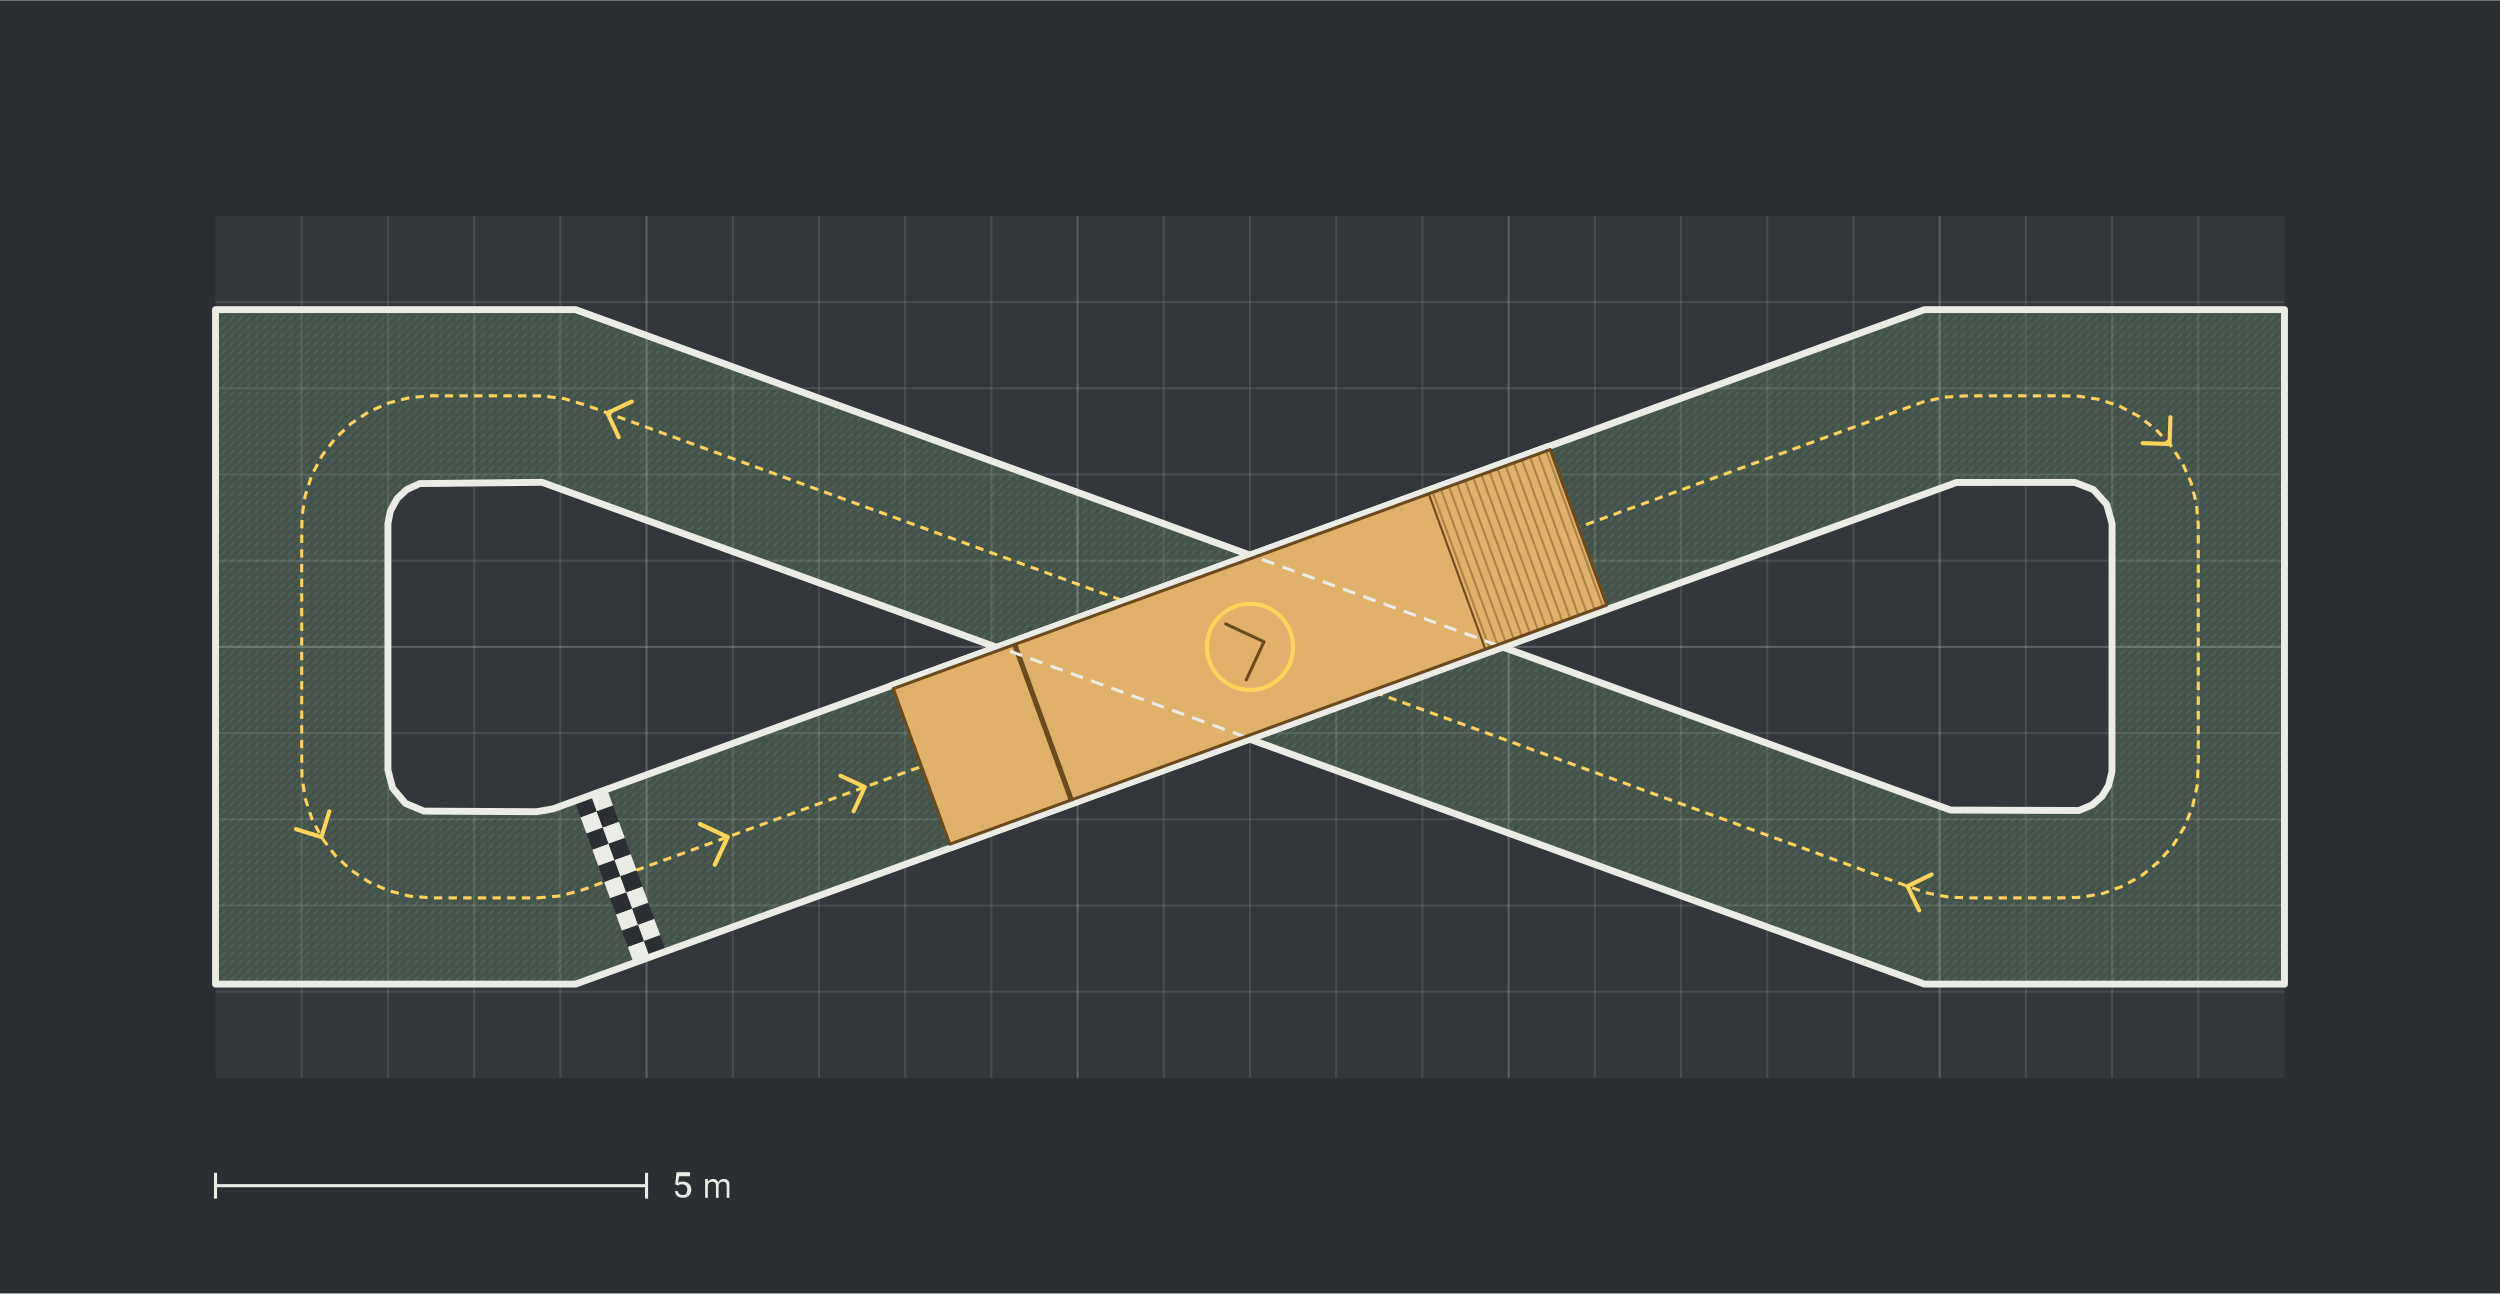
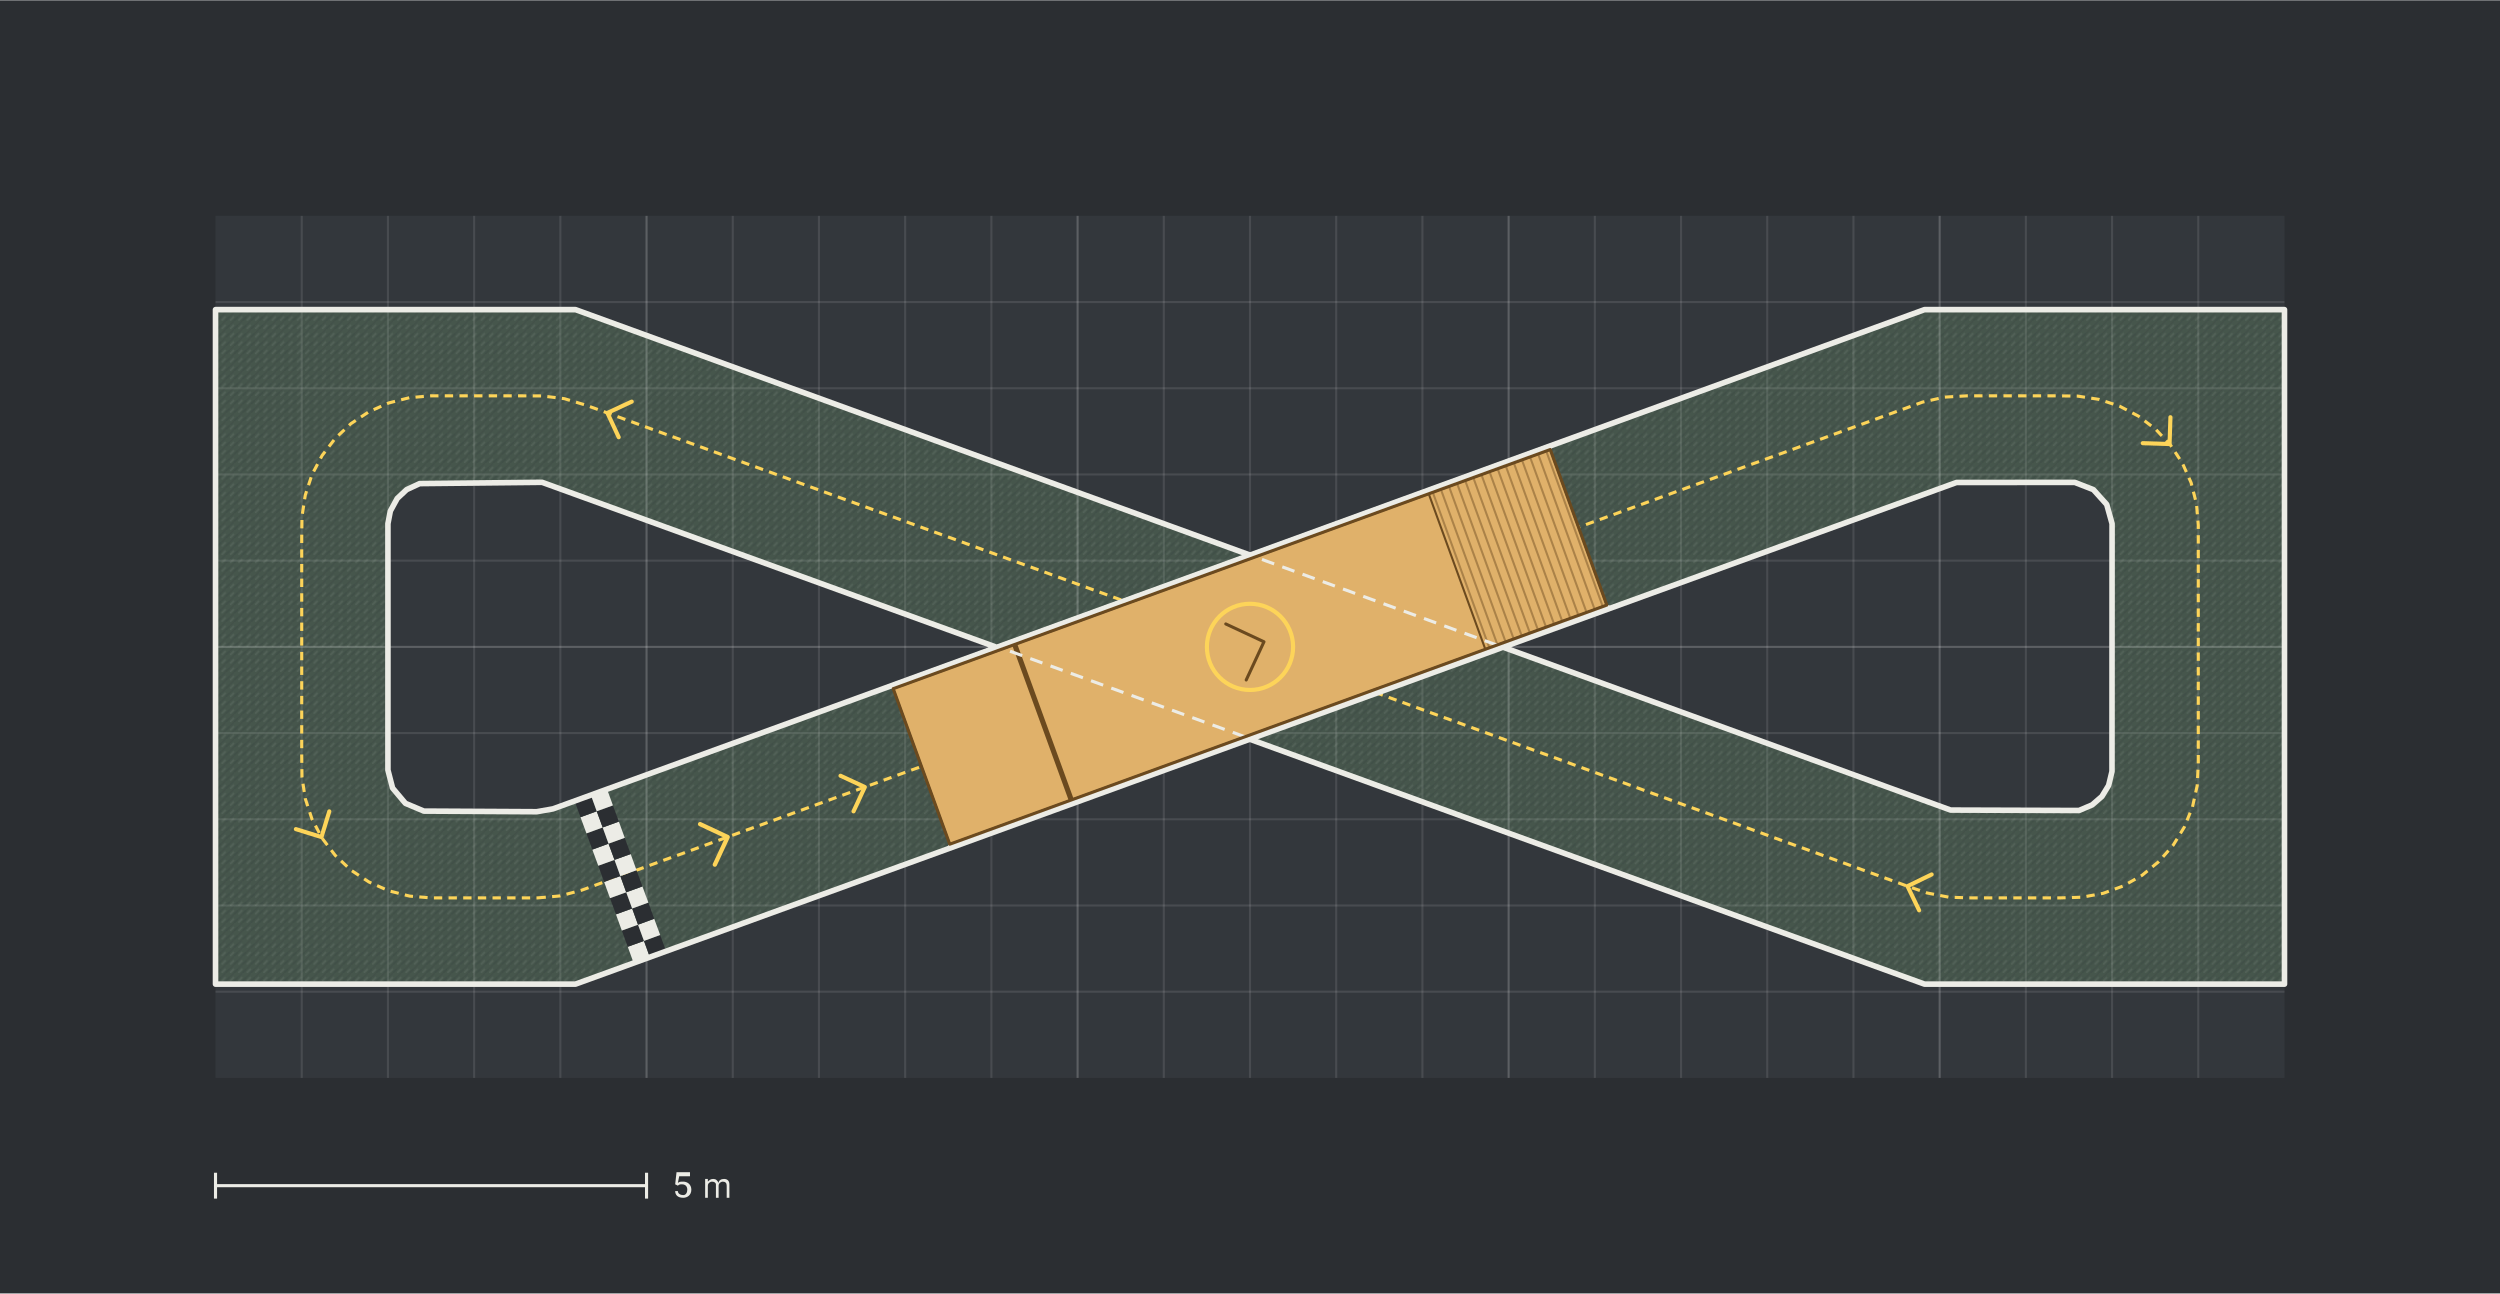
<svg xmlns="http://www.w3.org/2000/svg" width="1200" height="621" viewBox="-14.5 -7.5 29 15">
  <rect class="p-floor" x="-14.5" y="-7.5" width="29" height="15" fill="#2b2e32" />
  <defs>
    <pattern id="plan-carpet-tex" patternUnits="userSpaceOnUse" width="0.097" height="0.097">
      <path d="M0 0.097 L0.048 0.048" stroke="#ecece6" stroke-opacity="0.07" stroke-width="0.021" />
      <path d="M0.048 0.097 L0.097 0.048" stroke="#2b2e32" stroke-opacity="0.16" stroke-width="0.021" />
      <path d="M0 0.048 L0.048 0" stroke="#2b2e32" stroke-opacity="0.12" stroke-width="0.017" />
    </pattern>
    <pattern id="plan-hatch" patternUnits="userSpaceOnUse" width="0.25" height="0.25" patternTransform="rotate(45)">
      <path d="M0 0 L0 0.25" stroke="#2b2e32" stroke-opacity="0.45" stroke-width="0.04" />
    </pattern>
  </defs>
  <rect class="p-area" x="-12" y="-5" width="24" height="10" fill="#33373c" />
  <path class="p-carpet" d="M-8.265 3.912 L-7.824 3.912 L8.127 -1.893 L9.583 -1.905 L9.835 -1.783 L9.978 -1.56 L10 -1.404 L10 1.404 L9.946 1.638 L9.797 1.815 L9.583 1.905 L8.212 1.909 L-7.824 -3.912 L-12 -3.912 L-12 3.912 Z M-8.273 1.912 L-8.085 1.879 L7.824 -3.912 L12 -3.912 L12 3.912 L7.824 3.912 L-8.212 -1.909 L-9.632 -1.894 L-9.783 -1.824 L-9.892 -1.722 L-9.972 -1.576 L-10 -1.429 L-10 1.429 L-9.946 1.638 L-9.797 1.815 L-9.583 1.905 Z" fill="#46564c" fill-rule="evenodd" />
  <path class="p-carpet-tex" d="M-8.265 3.912 L-7.824 3.912 L8.127 -1.893 L9.583 -1.905 L9.835 -1.783 L9.978 -1.56 L10 -1.404 L10 1.404 L9.946 1.638 L9.797 1.815 L9.583 1.905 L8.212 1.909 L-7.824 -3.912 L-12 -3.912 L-12 3.912 Z M-8.273 1.912 L-8.085 1.879 L7.824 -3.912 L12 -3.912 L12 3.912 L7.824 3.912 L-8.212 -1.909 L-9.632 -1.894 L-9.783 -1.824 L-9.892 -1.722 L-9.972 -1.576 L-10 -1.429 L-10 1.429 L-9.946 1.638 L-9.797 1.815 L-9.583 1.905 Z" fill="url(#plan-carpet-tex)" fill-rule="evenodd" />
  <path class="p-crossing-carpet" d="M0 1.086 L2.979 0 L0 -1.086 L-2.979 0 Z" fill="#46564c" />
  <path class="p-crossing-carpet-tex" d="M0 1.086 L2.979 0 L0 -1.086 L-2.979 0 Z" fill="url(#plan-carpet-tex)" />
  <path class="p-grid" d="M-11 -5 V5" stroke="#ffffff1a" stroke-width="0.024" />
  <path class="p-grid" d="M-10 -5 V5" stroke="#ffffff1a" stroke-width="0.024" />
  <path class="p-grid" d="M-9 -5 V5" stroke="#ffffff1a" stroke-width="0.024" />
  <path class="p-grid" d="M-8 -5 V5" stroke="#ffffff1a" stroke-width="0.024" />
  <path class="p-grid" d="M-6 -5 V5" stroke="#ffffff1a" stroke-width="0.024" />
  <path class="p-grid" d="M-5 -5 V5" stroke="#ffffff1a" stroke-width="0.024" />
  <path class="p-grid" d="M-4 -5 V5" stroke="#ffffff1a" stroke-width="0.024" />
  <path class="p-grid" d="M-3 -5 V5" stroke="#ffffff1a" stroke-width="0.024" />
  <path class="p-grid" d="M-1 -5 V5" stroke="#ffffff1a" stroke-width="0.024" />
  <path class="p-grid" d="M0 -5 V5" stroke="#ffffff1a" stroke-width="0.024" />
  <path class="p-grid" d="M1 -5 V5" stroke="#ffffff1a" stroke-width="0.024" />
  <path class="p-grid" d="M2 -5 V5" stroke="#ffffff1a" stroke-width="0.024" />
  <path class="p-grid" d="M4 -5 V5" stroke="#ffffff1a" stroke-width="0.024" />
  <path class="p-grid" d="M5 -5 V5" stroke="#ffffff1a" stroke-width="0.024" />
  <path class="p-grid" d="M6 -5 V5" stroke="#ffffff1a" stroke-width="0.024" />
  <path class="p-grid" d="M7 -5 V5" stroke="#ffffff1a" stroke-width="0.024" />
  <path class="p-grid" d="M9 -5 V5" stroke="#ffffff1a" stroke-width="0.024" />
  <path class="p-grid" d="M10 -5 V5" stroke="#ffffff1a" stroke-width="0.024" />
  <path class="p-grid" d="M11 -5 V5" stroke="#ffffff1a" stroke-width="0.024" />
  <path class="p-grid" d="M-12 4 H12" stroke="#ffffff1a" stroke-width="0.024" />
  <path class="p-grid" d="M-12 3 H12" stroke="#ffffff1a" stroke-width="0.024" />
  <path class="p-grid" d="M-12 2 H12" stroke="#ffffff1a" stroke-width="0.024" />
  <path class="p-grid" d="M-12 1 H12" stroke="#ffffff1a" stroke-width="0.024" />
  <path class="p-grid" d="M-12 -1 H12" stroke="#ffffff1a" stroke-width="0.024" />
  <path class="p-grid" d="M-12 -2 H12" stroke="#ffffff1a" stroke-width="0.024" />
  <path class="p-grid" d="M-12 -3 H12" stroke="#ffffff1a" stroke-width="0.024" />
  <path class="p-grid" d="M-12 -4 H12" stroke="#ffffff1a" stroke-width="0.024" />
  <path class="p-grid-major" d="M-7 -5 V5" stroke="#ffffff33" stroke-width="0.024" />
  <path class="p-grid-major" d="M-2 -5 V5" stroke="#ffffff33" stroke-width="0.024" />
  <path class="p-grid-major" d="M3 -5 V5" stroke="#ffffff33" stroke-width="0.024" />
  <path class="p-grid-major" d="M8 -5 V5" stroke="#ffffff33" stroke-width="0.024" />
  <path class="p-grid-major" d="M-12 0 H12" stroke="#ffffff33" stroke-width="0.024" />
  <path class="p-line" d="M-8.265 2.912 L-8.004 2.889 L-7.751 2.822 L-7.516 2.736 L-7.28 2.65 L-7.045 2.564 L-6.809 2.478 L-6.573 2.393 L-6.338 2.307 L-6.102 2.221 L-5.867 2.135 L-5.631 2.05 L-5.395 1.964 L-5.16 1.878 L-4.924 1.792 L-4.689 1.707 L-4.453 1.621 L-4.217 1.535 L-3.982 1.449 L-3.746 1.364 L-3.511 1.278 L-3.275 1.192 L-3.039 1.106 L-2.804 1.021 L-2.568 0.935 L-2.333 0.849 L-2.097 0.763 L-1.861 0.678 L-1.626 0.592 L-1.39 0.506 L-1.154 0.42 L-0.919 0.334 L-0.683 0.249 L-0.448 0.163 L-0.212 0.077 L0.024 -0.009 L0.259 -0.094 L0.495 -0.18 L0.73 -0.266 L0.966 -0.352 L1.202 -0.437 L1.437 -0.523 L1.673 -0.609 L1.908 -0.695 L2.144 -0.78 L2.38 -0.866 L2.615 -0.952 L2.851 -1.038 L3.086 -1.123 L3.322 -1.209 L3.558 -1.295 L3.793 -1.381 L4.029 -1.467 L4.264 -1.552 L4.5 -1.638 L4.736 -1.724 L4.971 -1.81 L5.207 -1.895 L5.443 -1.981 L5.678 -2.067 L5.914 -2.153 L6.149 -2.238 L6.385 -2.324 L6.621 -2.41 L6.856 -2.496 L7.092 -2.581 L7.327 -2.667 L7.563 -2.753 L7.801 -2.839 L8.056 -2.897 L8.316 -2.912 L8.573 -2.912 L8.831 -2.912 L9.088 -2.912 L9.346 -2.912 L9.6 -2.909 L9.848 -2.871 L10.086 -2.793 L10.307 -2.676 L10.506 -2.524 L10.677 -2.342 L10.815 -2.133 L10.917 -1.904 L10.979 -1.661 L11 -1.412 L11 -1.16 L11 -0.908 L11 -0.656 L11 -0.403 L11 -0.151 L11 0.101 L11 0.353 L11 0.605 L11 0.857 L11 1.109 L11 1.362 L10.987 1.612 L10.933 1.856 L10.839 2.089 L10.708 2.302 L10.543 2.49 L10.349 2.649 L10.131 2.773 L9.896 2.859 L9.65 2.904 L9.397 2.912 L9.14 2.912 L8.882 2.912 L8.625 2.912 L8.367 2.912 L8.108 2.904 L7.851 2.854 L7.61 2.77 L7.374 2.684 L7.139 2.599 L6.903 2.513 L6.668 2.427 L6.432 2.341 L6.196 2.256 L5.961 2.17 L5.725 2.084 L5.49 1.998 L5.254 1.912 L5.018 1.827 L4.783 1.741 L4.547 1.655 L4.312 1.569 L4.076 1.484 L3.84 1.398 L3.605 1.312 L3.369 1.226 L3.134 1.141 L2.898 1.055 L2.662 0.969 L2.427 0.883 L2.191 0.798 L1.956 0.712 L1.72 0.626 L1.484 0.54 L1.249 0.455 L1.013 0.369 L0.778 0.283 L0.542 0.197 L0.306 0.111 L0.071 0.026 L-0.165 -0.06 L-0.401 -0.146 L-0.636 -0.232 L-0.872 -0.317 L-1.107 -0.403 L-1.343 -0.489 L-1.579 -0.575 L-1.814 -0.66 L-2.05 -0.746 L-2.285 -0.832 L-2.521 -0.918 L-2.757 -1.003 L-2.992 -1.089 L-3.228 -1.175 L-3.463 -1.261 L-3.699 -1.346 L-3.935 -1.432 L-4.17 -1.518 L-4.406 -1.604 L-4.641 -1.689 L-4.877 -1.775 L-5.113 -1.861 L-5.348 -1.947 L-5.584 -2.033 L-5.819 -2.118 L-6.055 -2.204 L-6.291 -2.29 L-6.526 -2.376 L-6.762 -2.461 L-6.998 -2.547 L-7.233 -2.633 L-7.469 -2.719 L-7.704 -2.804 L-7.953 -2.879 L-8.212 -2.911 L-8.47 -2.912 L-8.728 -2.912 L-8.985 -2.912 L-9.243 -2.912 L-9.5 -2.912 L-9.749 -2.891 L-9.992 -2.829 L-10.221 -2.727 L-10.43 -2.589 L-10.612 -2.418 L-10.764 -2.219 L-10.881 -1.998 L-10.959 -1.76 L-10.997 -1.512 L-11 -1.261 L-11 -1.009 L-11 -0.756 L-11 -0.504 L-11 -0.252 L-11 0 L-11 0.252 L-11 0.504 L-11 0.756 L-11 1.009 L-11 1.261 L-10.997 1.512 L-10.959 1.76 L-10.881 1.998 L-10.764 2.219 L-10.612 2.418 L-10.43 2.589 L-10.221 2.727 L-9.992 2.829 L-9.749 2.891 L-9.5 2.912 L-9.243 2.912 L-8.985 2.912 L-8.728 2.912 L-8.47 2.912 Z" fill="none" stroke="#fdd459" stroke-width="0.036" stroke-dasharray="0.097 0.073" stroke-linejoin="round" />
  <path class="p-arrow" d="M-4.599 1.908 L-4.468 1.626 L-4.75 1.495" fill="none" stroke="#fdd459" stroke-width="0.048" stroke-linecap="round" stroke-linejoin="round" />
  <path class="p-arrow" d="M2.94 -0.836 L3.072 -1.118 L2.79 -1.25" fill="none" stroke="#fdd459" stroke-width="0.048" stroke-linecap="round" stroke-linejoin="round" />
  <path class="p-arrow" d="M10.356 -2.363 L10.667 -2.353 L10.677 -2.664" fill="none" stroke="#fdd459" stroke-width="0.048" stroke-linecap="round" stroke-linejoin="round" />
  <path class="p-arrow" d="M7.907 2.64 L7.627 2.776 L7.762 3.056" fill="none" stroke="#fdd459" stroke-width="0.048" stroke-linecap="round" stroke-linejoin="round" />
  <path class="p-arrow" d="M0.367 -0.101 L0.085 0.031 L0.217 0.313" fill="none" stroke="#fdd459" stroke-width="0.048" stroke-linecap="round" stroke-linejoin="round" />
  <path class="p-arrow" d="M-7.172 -2.845 L-7.454 -2.714 L-7.323 -2.432" fill="none" stroke="#fdd459" stroke-width="0.048" stroke-linecap="round" stroke-linejoin="round" />
  <path class="p-arrow" d="M-11.068 2.114 L-10.771 2.206 L-10.68 1.908" fill="none" stroke="#fdd459" stroke-width="0.048" stroke-linecap="round" stroke-linejoin="round" />
  <g class="p-start">
    <path class="p-start-a" d="M-7.15 3.667 L-6.962 3.599 L-7.03 3.411 L-7.218 3.479 Z" fill="#ecece6" />
    <path class="p-start-b" d="M-7.218 3.479 L-7.03 3.411 L-7.099 3.223 L-7.287 3.291 Z" fill="#2b2e32" />
    <path class="p-start-a" d="M-7.287 3.291 L-7.099 3.223 L-7.167 3.035 L-7.355 3.103 Z" fill="#ecece6" />
    <path class="p-start-b" d="M-7.355 3.103 L-7.167 3.035 L-7.236 2.847 L-7.424 2.915 Z" fill="#2b2e32" />
    <path class="p-start-a" d="M-7.424 2.915 L-7.236 2.847 L-7.304 2.659 L-7.492 2.727 Z" fill="#ecece6" />
    <path class="p-start-b" d="M-7.492 2.727 L-7.304 2.659 L-7.372 2.471 L-7.56 2.539 Z" fill="#2b2e32" />
    <path class="p-start-a" d="M-7.56 2.539 L-7.372 2.471 L-7.441 2.283 L-7.629 2.352 Z" fill="#ecece6" />
    <path class="p-start-b" d="M-7.629 2.352 L-7.441 2.283 L-7.509 2.095 L-7.697 2.164 Z" fill="#2b2e32" />
    <path class="p-start-a" d="M-7.697 2.164 L-7.509 2.095 L-7.578 1.907 L-7.766 1.976 Z" fill="#ecece6" />
    <path class="p-start-b" d="M-7.766 1.976 L-7.578 1.907 L-7.646 1.719 L-7.834 1.788 Z" fill="#2b2e32" />
    <path class="p-start-b" d="M-6.962 3.599 L-6.774 3.53 L-6.842 3.342 L-7.03 3.411 Z" fill="#2b2e32" />
    <path class="p-start-a" d="M-7.03 3.411 L-6.842 3.342 L-6.911 3.154 L-7.099 3.223 Z" fill="#ecece6" />
    <path class="p-start-b" d="M-7.099 3.223 L-6.911 3.154 L-6.979 2.966 L-7.167 3.035 Z" fill="#2b2e32" />
    <path class="p-start-a" d="M-7.167 3.035 L-6.979 2.966 L-7.048 2.779 L-7.236 2.847 Z" fill="#ecece6" />
    <path class="p-start-b" d="M-7.236 2.847 L-7.048 2.779 L-7.116 2.591 L-7.304 2.659 Z" fill="#2b2e32" />
    <path class="p-start-a" d="M-7.304 2.659 L-7.116 2.591 L-7.184 2.403 L-7.372 2.471 Z" fill="#ecece6" />
    <path class="p-start-b" d="M-7.372 2.471 L-7.184 2.403 L-7.253 2.215 L-7.441 2.283 Z" fill="#2b2e32" />
    <path class="p-start-a" d="M-7.441 2.283 L-7.253 2.215 L-7.321 2.027 L-7.509 2.095 Z" fill="#ecece6" />
    <path class="p-start-b" d="M-7.509 2.095 L-7.321 2.027 L-7.39 1.839 L-7.578 1.907 Z" fill="#2b2e32" />
    <path class="p-start-a" d="M-7.578 1.907 L-7.39 1.839 L-7.458 1.651 L-7.646 1.719 Z" fill="#ecece6" />
    <path class="p-start-dir" d="M-6.208 2.526 L-6.059 2.206 L-6.379 2.056" fill="none" stroke="#fdd459" stroke-width="0.05" stroke-linecap="round" stroke-linejoin="round" />
  </g>
-   <path class="p-pipe" d="M-8.265 3.912 L-7.824 3.912 L8.195 -1.907 L9.567 -1.908 L9.783 -1.824 L9.938 -1.652 L10 -1.429 L9.999 1.445 L9.96 1.607 L9.882 1.735 L9.769 1.833 L9.616 1.898 L8.127 1.893 L-7.824 -3.912 L-12 -3.912 L-12 3.912 L-8.316 3.912 Z" fill="none" stroke="#ecece6" stroke-width="0.08" stroke-linejoin="round" stroke-linecap="round" />
-   <path class="p-pipe" d="M-8.273 1.912 L-8.085 1.879 L7.824 -3.912 L12 -3.912 L12 3.912 L7.824 3.912 L-8.212 -1.909 L-9.632 -1.894 L-9.783 -1.824 L-9.892 -1.722 L-9.972 -1.576 L-10 -1.429 L-10 1.429 L-9.946 1.638 L-9.797 1.815 L-9.583 1.905 L-8.316 1.912 Z" fill="none" stroke="#ecece6" stroke-width="0.08" stroke-linejoin="round" stroke-linecap="round" />
+   <path class="p-pipe" d="M-8.265 3.912 L-7.824 3.912 L8.195 -1.907 L9.567 -1.908 L9.783 -1.824 L9.938 -1.652 L10 -1.429 L9.999 1.445 L9.96 1.607 L9.882 1.735 L9.769 1.833 L9.616 1.898 L8.127 1.893 L-7.824 -3.912 L-12 -3.912 L-12 3.912 L-8.316 3.912 Z" fill="none" stroke="#ecece6" stroke-width="0.065" stroke-linejoin="round" stroke-linecap="round" />
+   <path class="p-pipe" d="M-8.273 1.912 L-8.085 1.879 L7.824 -3.912 L12 -3.912 L12 3.912 L7.824 3.912 L-8.212 -1.909 L-9.632 -1.894 L-9.783 -1.824 L-9.892 -1.722 L-9.972 -1.576 L-10 -1.429 L-10 1.429 L-9.946 1.638 L-9.797 1.815 L-9.583 1.905 L-8.316 1.912 Z" fill="none" stroke="#ecece6" stroke-width="0.065" stroke-linejoin="round" stroke-linecap="round" />
  <g class="p-crossing" data-bridge="crossover" data-over="first">
    <g class="p-jump" data-type="crossover">
      <path class="p-jump-body" d="M-3.483 2.289 L4.139 -0.485 L3.483 -2.289 L-4.139 0.485 Z" fill="#e0b16a" stroke="#6b4a1f" stroke-width="0.024" stroke-linejoin="round" />
      <path class="p-jump-hatch" d="M2.777 0.011 L2.12 -1.793 M2.871 -0.023 L2.214 -1.828 M2.965 -0.058 L2.308 -1.862 M3.059 -0.092 L2.402 -1.896 M3.153 -0.126 L2.496 -1.93 M3.247 -0.16 L2.59 -1.964 M3.341 -0.194 L2.684 -1.999 M3.434 -0.229 L2.778 -2.033 M3.528 -0.263 L2.872 -2.067 M3.622 -0.297 L2.966 -2.101 M3.716 -0.331 L3.06 -2.135 M3.81 -0.365 L3.154 -2.17 M3.904 -0.4 L3.248 -2.204 M3.998 -0.434 L3.342 -2.238 M4.092 -0.468 L3.436 -2.272" stroke="#6b4a1f" stroke-opacity="0.45" stroke-width="0.024" fill="none" />
      <path class="p-jump-edge" d="M2.73 0.028 L2.073 -1.776" stroke="#6b4a1f" stroke-width="0.024" fill="none" />
      <path class="p-jump-takeoff" d="M-2.073 1.776 L-2.73 -0.028" stroke="#6b4a1f" stroke-width="0.06" stroke-linecap="butt" fill="none" />
      <path class="p-jump-dir" d="M-0.044 0.384 L0.162 -0.059 L-0.281 -0.266" stroke="#6b4a1f" stroke-width="0.036" stroke-linecap="round" stroke-linejoin="round" fill="none" />
    </g>
    <path class="p-under" d="M2.864 -0.021 L0.059 -1.043 M-0.059 1.043 L-2.864 0.021" fill="none" stroke="#ecece6" stroke-width="0.036" stroke-dasharray="0.15 0.1" stroke-linecap="butt" />
-     <path class="p-over" d="M-3.469 2.327 L4.153 -0.447 M-4.153 0.447 L3.469 -2.327" fill="none" stroke="#ecece6" stroke-width="0.08" stroke-linecap="round" />
+     <path class="p-over" d="M-3.472 2.32 L4.15 -0.454 M-4.15 0.454 L3.472 -2.32" fill="none" stroke="#ecece6" stroke-width="0.065" stroke-linecap="round" />
    <path class="p-bridge" d="M-3.483 2.289 L4.139 -0.485 L3.483 -2.289 L-4.139 0.485 Z" fill="none" stroke="#6b4a1f" stroke-width="0.036" stroke-linejoin="round" />
  </g>
  <circle class="p-warning" cx="0" cy="0" r="0.5" fill="none" stroke="#fdd459" stroke-width="0.048" />
  <g class="p-scale">
    <path d="M-12 6.25 H-7 M-12 6.1 V6.4 M-7 6.1 V6.4" stroke="#ecece6" stroke-width="0.036" fill="none" />
    <text x="-6.7" y="6.25" dy="0.35em" font-size="0.4" font-family="Inter, 'DejaVu Sans', sans-serif" fill="#ecece6">5 m</text>
  </g>
</svg>
